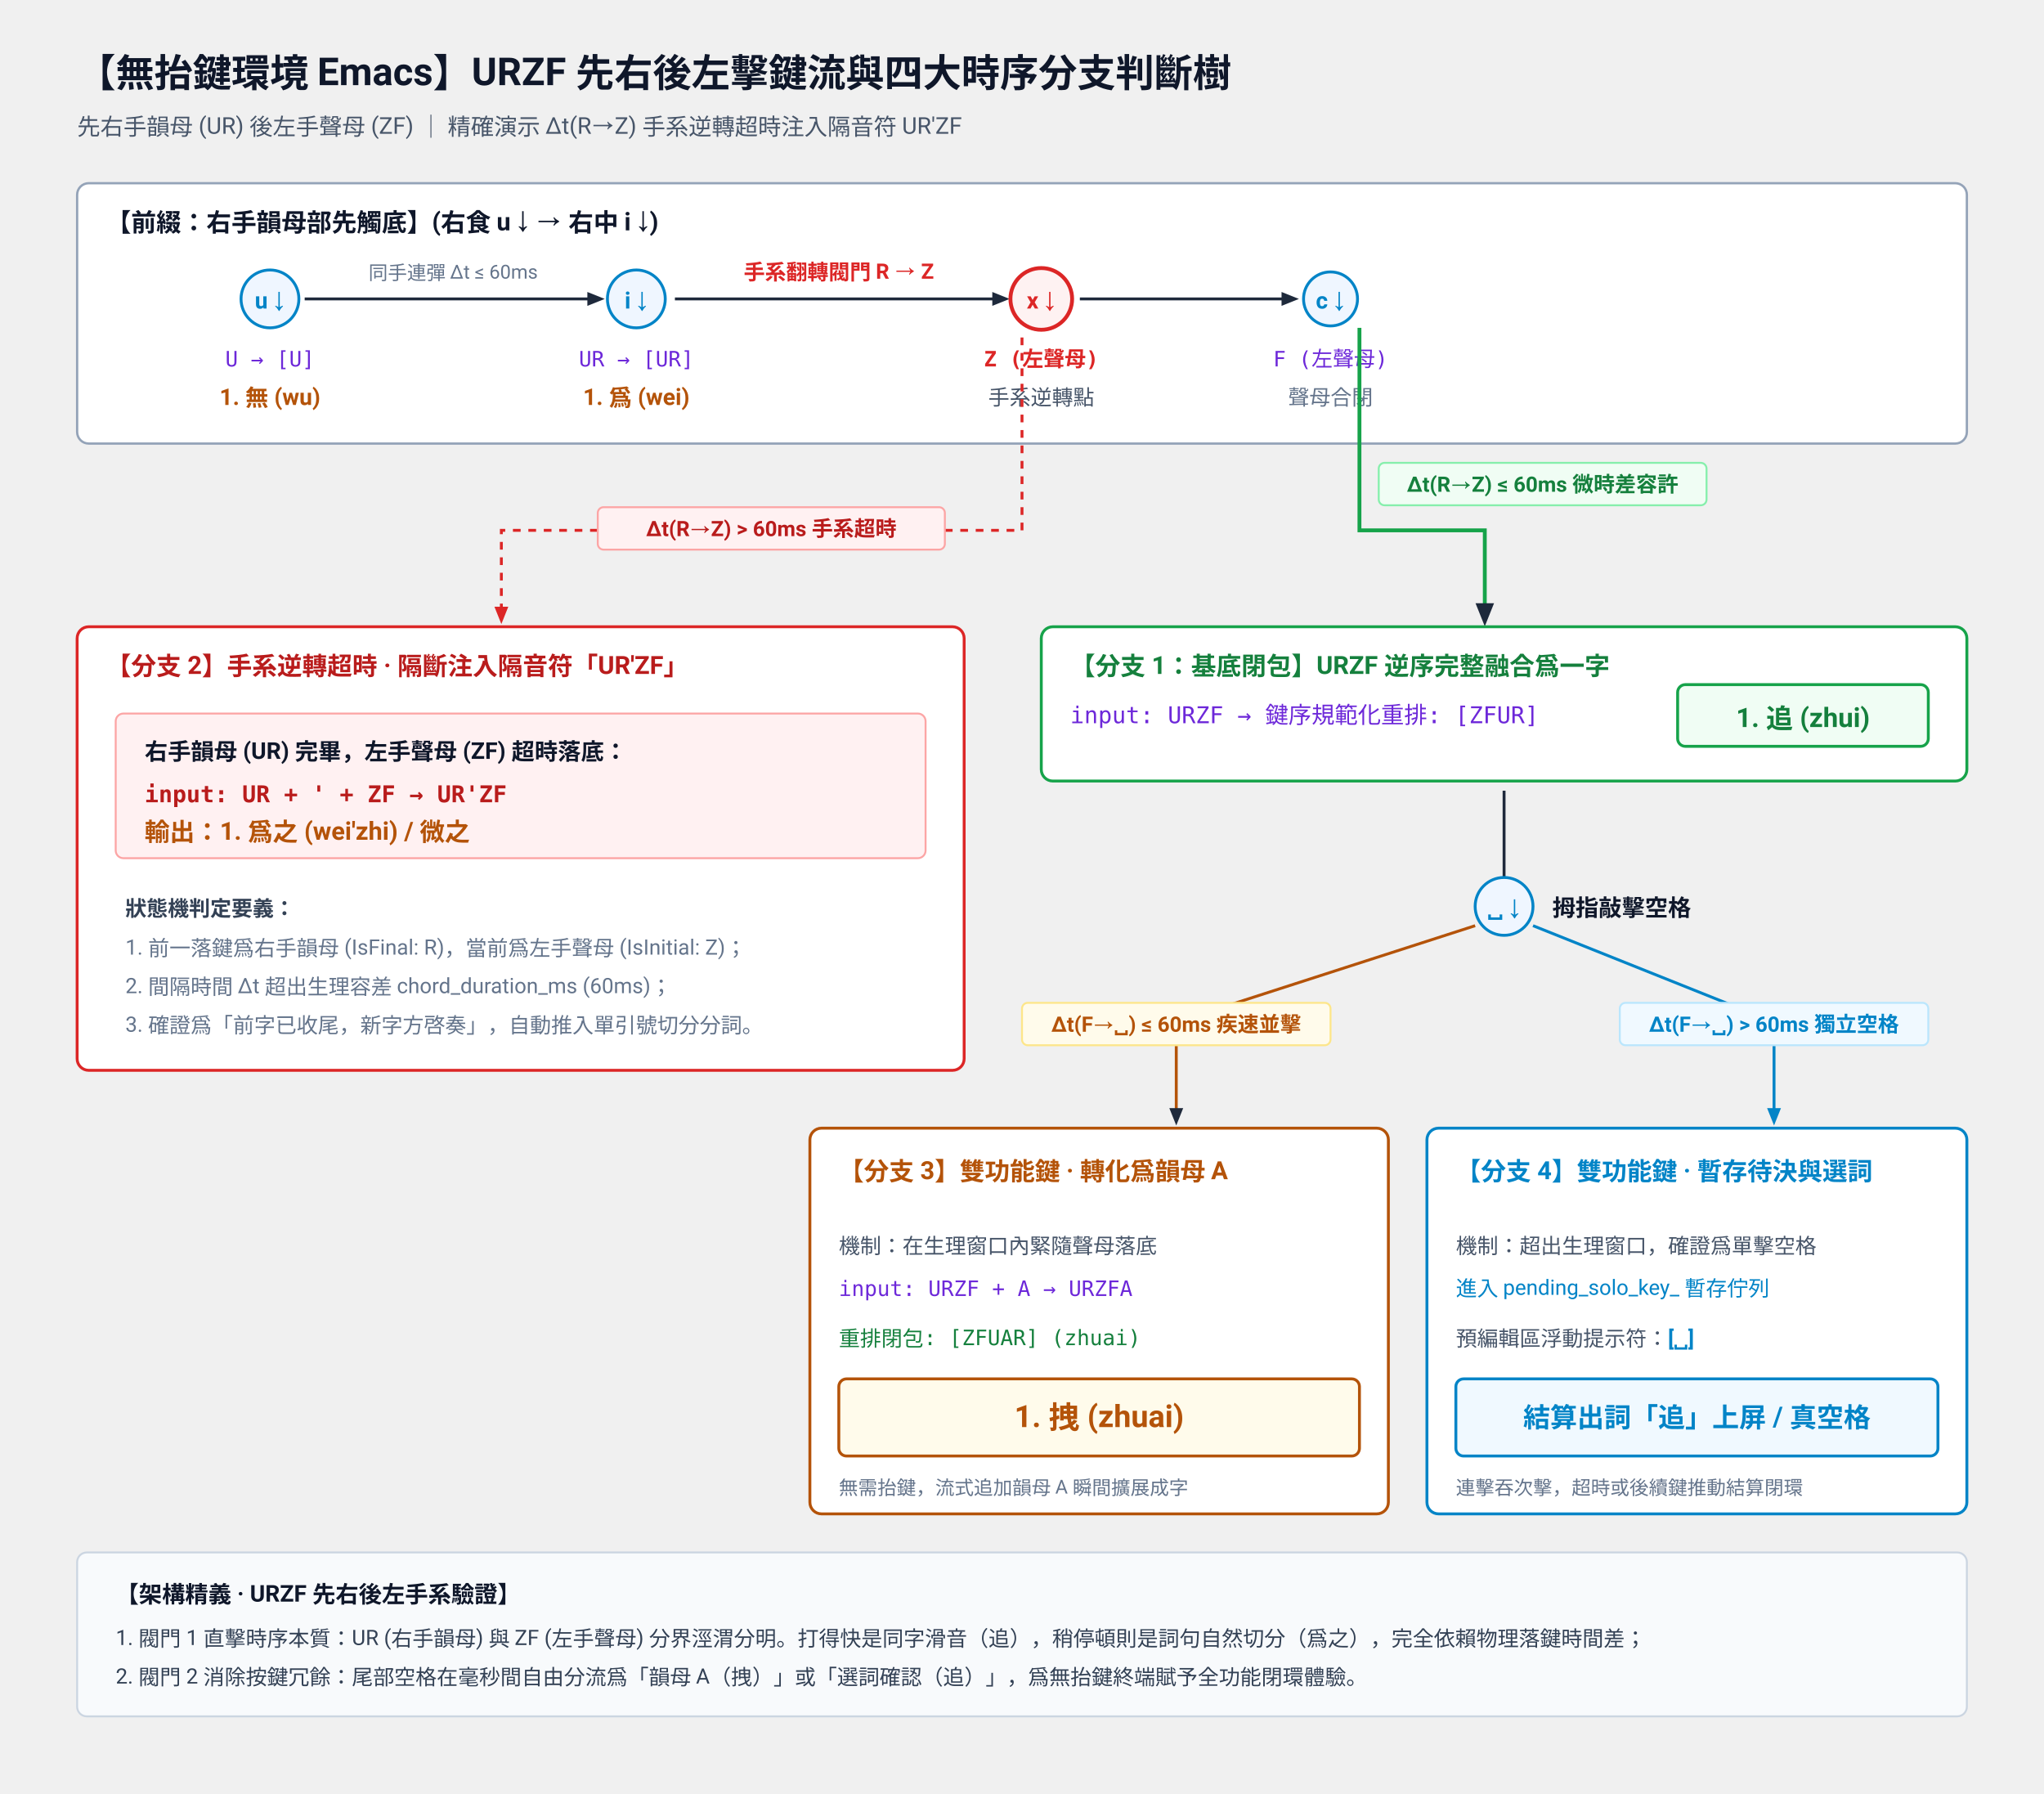
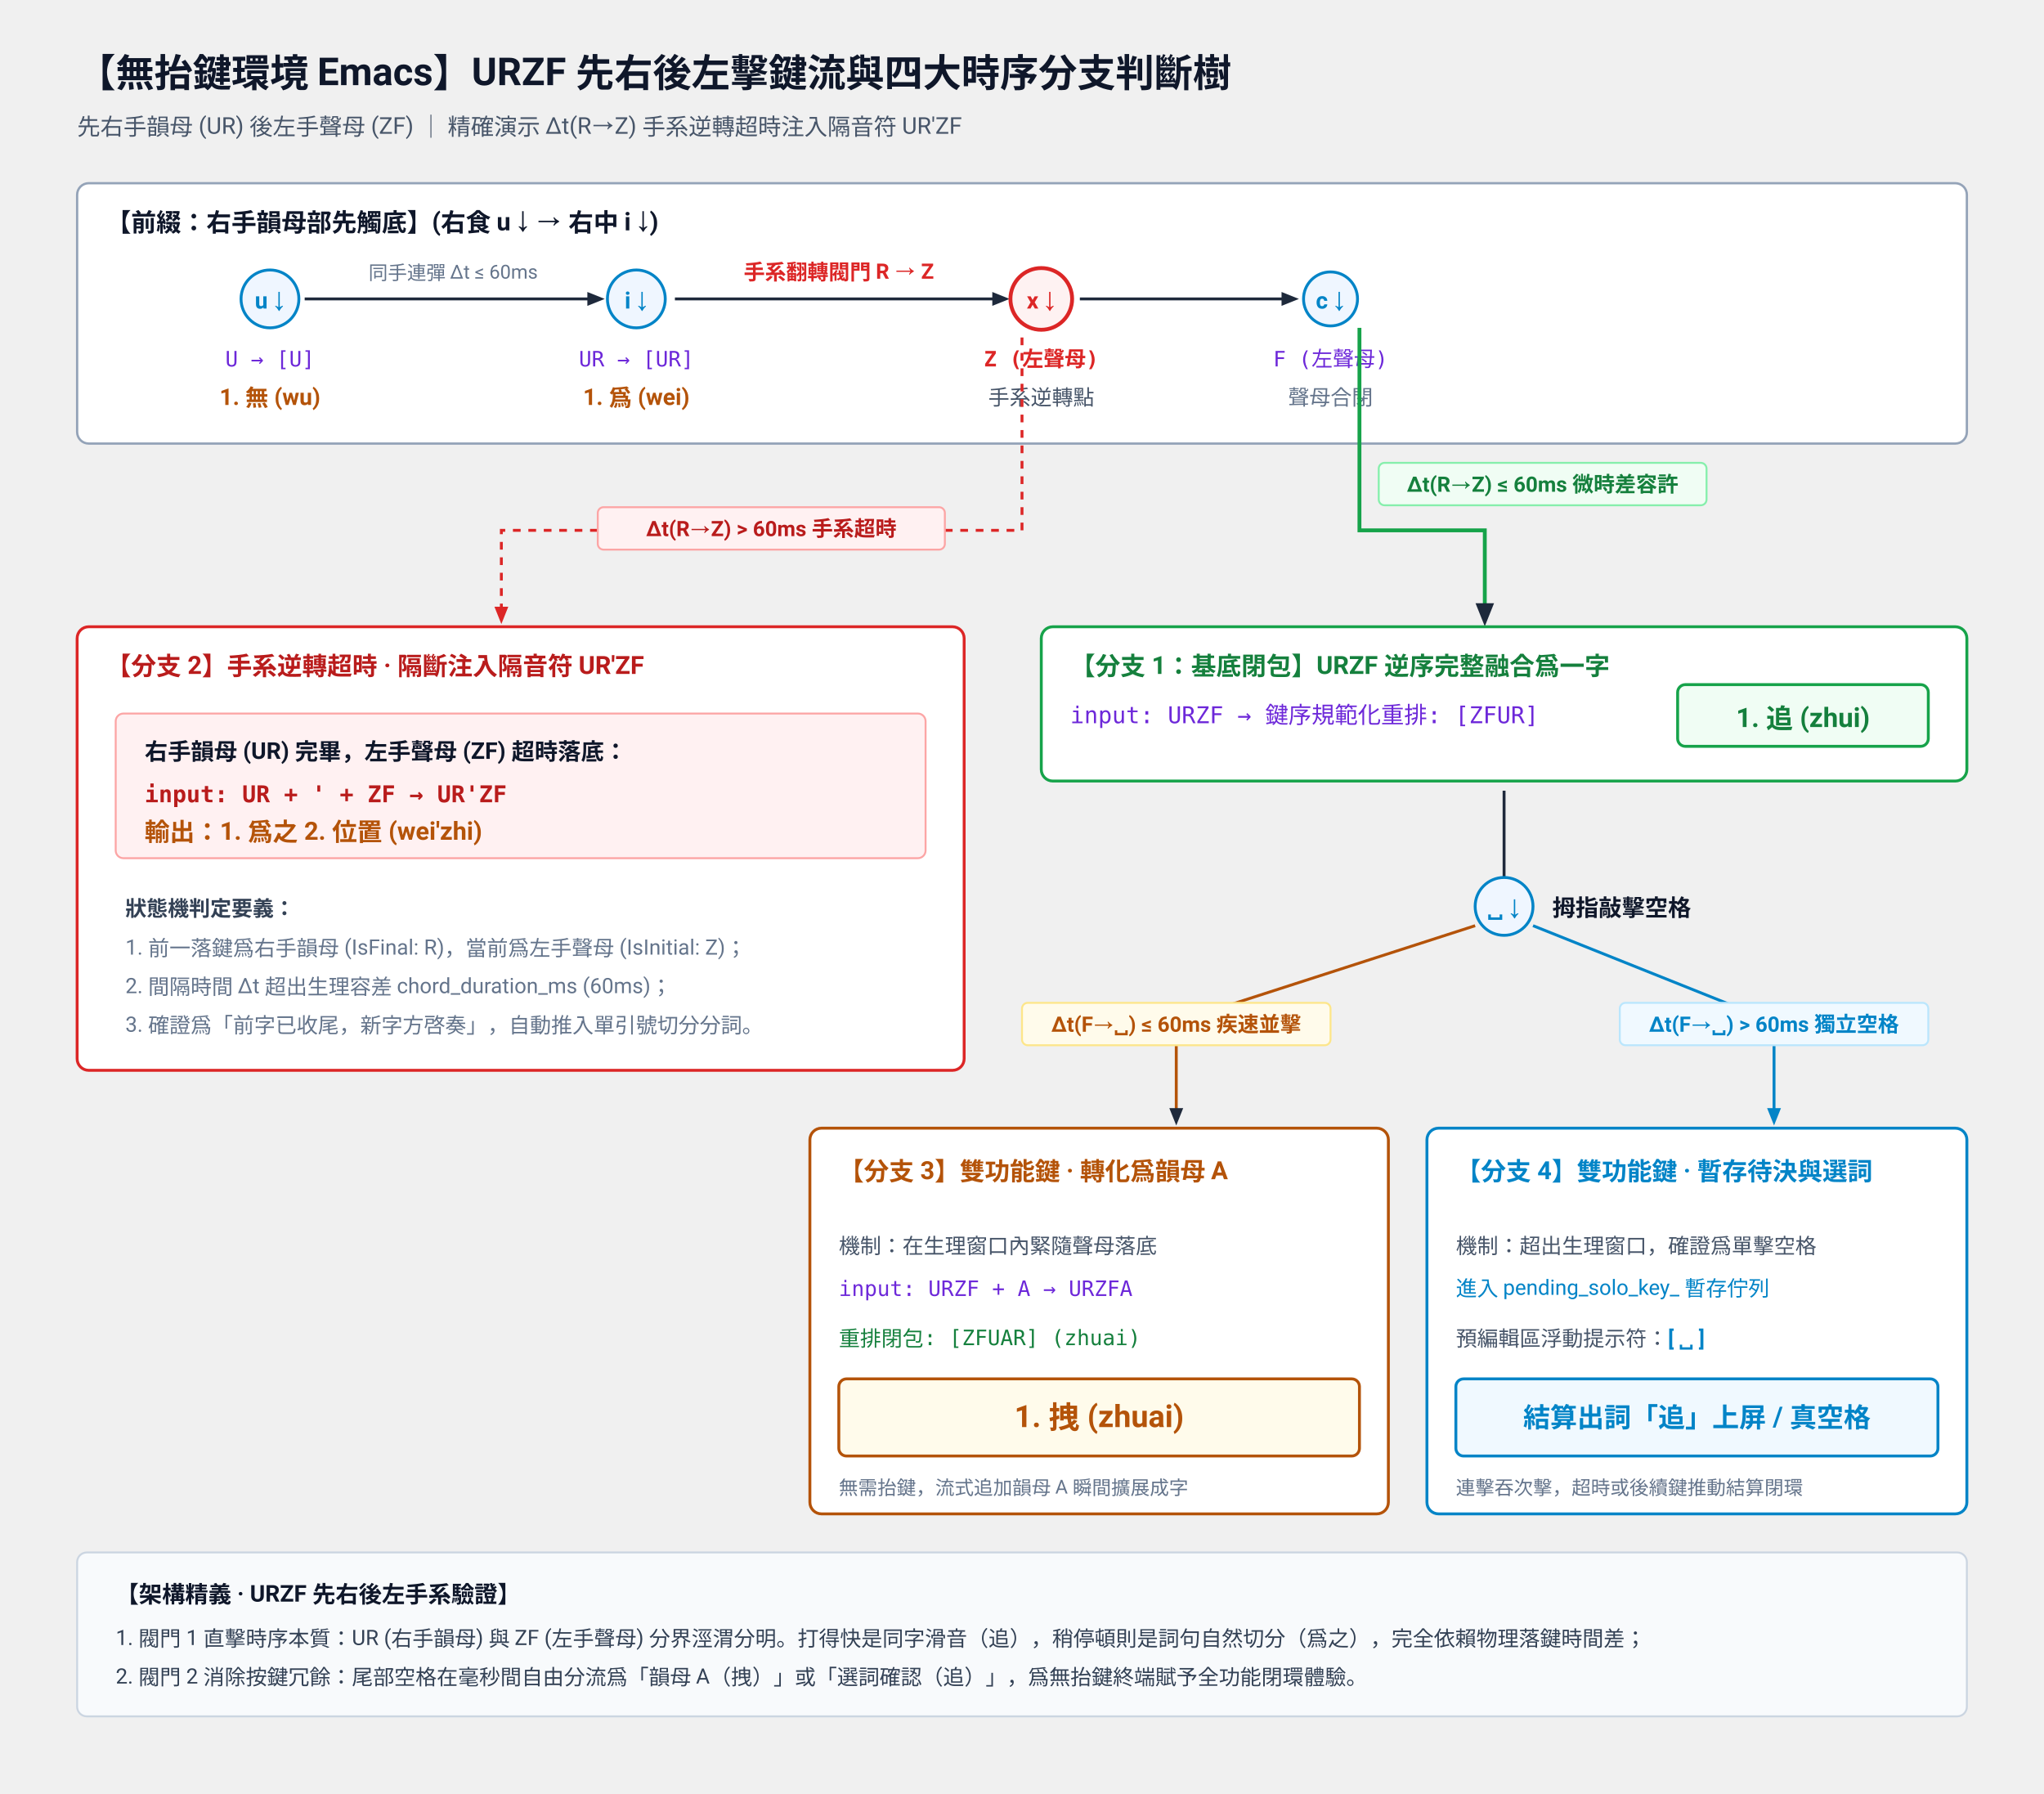
<svg xmlns="http://www.w3.org/2000/svg" viewBox="0 0 1060 930" width="100%" height="100%" style="background:#ffffff; font-family:-apple-system,BlinkMacSystemFont,'Segoe UI',Roboto,Helvetica,Arial,sans-serif;">
  <defs>
    <marker id="arr" viewBox="0 0 10 10" refX="6" refY="5" markerWidth="6" markerHeight="6" orient="auto-start-reverse">
      <path d="M 0 1 L 10 5 L 0 9 z" fill="#1e293b" />
    </marker>
    <marker id="arr-red" viewBox="0 0 10 10" refX="6" refY="5" markerWidth="6" markerHeight="6" orient="auto-start-reverse">
      <path d="M 0 1 L 10 5 L 0 9 z" fill="#dc2626" />
    </marker>
    <marker id="arr-blue" viewBox="0 0 10 10" refX="6" refY="5" markerWidth="6" markerHeight="6" orient="auto-start-reverse">
      <path d="M 0 1 L 10 5 L 0 9 z" fill="#0284c7" />
    </marker>
  </defs>
  <text x="40" y="45" font-size="20" font-weight="bold" fill="#0f172a">【無抬鍵環境 Emacs】URZF 先右後左擊鍵流與四大時序分支判斷樹</text>
  <text x="40" y="70" font-size="12" fill="#475569">先右手韻母 (UR) 後左手聲母 (ZF) ｜ 精確演示 Δt(R→Z) 手系逆轉超時注入隔音符 UR'ZF</text>
  <rect x="40" y="95" width="980" height="135" rx="6" fill="#ffffff" stroke="#94a3b8" stroke-width="1.2" />
  <text x="55" y="120" font-size="13" font-weight="bold" fill="#0f172a">【前綴：右手韻母部先觸底】(右食 u ↓ → 右中 i ↓)</text>
  <circle cx="140" cy="155" r="15" fill="#eff6ff" stroke="#0284c7" stroke-width="1.5" />
  <text x="140" y="160" font-size="12" font-weight="bold" fill="#0284c7" text-anchor="middle">u ↓</text>
  <text x="140" y="190" font-size="11" font-family="monospace" fill="#6d28d9" text-anchor="middle">U → [U]</text>
  <text x="140" y="210" font-size="12" font-weight="bold" fill="#b45309" text-anchor="middle">1. 無 (wu)</text>
  <line x1="158" y1="155" x2="310" y2="155" stroke="#1e293b" stroke-width="1.5" marker-end="url(#arr)" />
  <text x="235" y="145" font-size="10" fill="#64748b" text-anchor="middle">同手連彈 Δt ≤ 60ms</text>
  <circle cx="330" cy="155" r="15" fill="#eff6ff" stroke="#0284c7" stroke-width="1.5" />
  <text x="330" y="160" font-size="12" font-weight="bold" fill="#0284c7" text-anchor="middle">i ↓</text>
  <text x="330" y="190" font-size="11" font-family="monospace" fill="#6d28d9" text-anchor="middle">UR → [UR]</text>
  <text x="330" y="210" font-size="12" font-weight="bold" fill="#b45309" text-anchor="middle">1. 爲 (wei)</text>
  <line x1="350" y1="155" x2="520" y2="155" stroke="#1e293b" stroke-width="1.5" marker-end="url(#arr)" />
  <text x="435" y="145" font-size="11" fill="#dc2626" font-weight="bold" text-anchor="middle">手系翻轉閥門 R → Z</text>
  <circle cx="540" cy="155" r="16" fill="#fef2f2" stroke="#dc2626" stroke-width="2" />
  <text x="540" y="160" font-size="12" font-weight="bold" fill="#dc2626" text-anchor="middle">x ↓</text>
  <text x="540" y="190" font-size="11" font-family="monospace" fill="#dc2626" font-weight="bold" text-anchor="middle">Z (左聲母)</text>
  <text x="540" y="210" font-size="11" fill="#475569" text-anchor="middle">手系逆轉點</text>
  <line x1="560" y1="155" x2="670" y2="155" stroke="#1e293b" stroke-width="1.5" marker-end="url(#arr)" />
  <circle cx="690" cy="155" r="14" fill="#eff6ff" stroke="#0284c7" stroke-width="1.5" />
  <text x="690" y="160" font-size="12" font-weight="bold" fill="#0284c7" text-anchor="middle">c ↓</text>
  <text x="690" y="190" font-size="11" font-family="monospace" fill="#6d28d9" text-anchor="middle">F (左聲母)</text>
  <text x="690" y="210" font-size="11" fill="#64748b" text-anchor="middle">聲母合閉</text>
  <path d="M 530 175 L 530 275 L 260 275 L 260 320" fill="none" stroke="#dc2626" stroke-width="1.5" stroke-dasharray="4" marker-end="url(#arr-red)" />
  <rect x="310" y="263" width="180" height="22" rx="3" fill="#fff1f2" stroke="#fca5a5" />
  <text x="400" y="278" font-size="11" fill="#b91c1c" font-weight="bold" text-anchor="middle">Δt(R→Z) &gt; 60ms 手系超時</text>
  <path d="M 705 170 L 705 275 L 770 275 L 770 320" fill="none" stroke="#16a34a" stroke-width="2" marker-end="url(#arr)" />
  <rect x="715" y="240" width="170" height="22" rx="3" fill="#f0fdf4" stroke="#86efac" />
  <text x="800" y="255" font-size="11" fill="#15803d" font-weight="bold" text-anchor="middle">Δt(R→Z) ≤ 60ms 微時差容許</text>
  <rect x="40" y="325" width="460" height="230" rx="6" fill="#ffffff" stroke="#dc2626" stroke-width="1.5" />
-   <text x="55" y="350" font-size="13" font-weight="bold" fill="#b91c1c">【分支 2】手系逆轉超時 · 隔斷注入隔音符「UR'ZF」</text>
+   <text x="55" y="350" font-size="13" font-weight="bold" fill="#b91c1c">【分支 2】手系逆轉超時 · 隔斷注入隔音符 UR'ZF</text>
  <g transform="translate(60, 370)">
    <rect x="0" y="0" width="420" height="75" rx="4" fill="#fff1f2" stroke="#fca5a5" />
    <text x="15" y="24" font-size="12" font-weight="bold" fill="#0f172a">右手韻母 (UR) 完畢，左手聲母 (ZF) 超時落底：</text>
    <text x="15" y="46" font-size="12" font-family="monospace" fill="#b91c1c" font-weight="bold">input: UR + ' + ZF → UR'ZF</text>
-     <text x="15" y="66" font-size="13" font-weight="bold" fill="#b45309">輸出：1. 爲之 (wei'zhi) / 微之</text>
+     <text x="15" y="66" font-size="13" font-weight="bold" fill="#b45309">輸出：1. 爲之 2. 位置 (wei'zhi)</text>
    <text x="5" y="105" font-size="11" fill="#334155" font-weight="bold">狀態機判定要義：</text>
    <text x="5" y="125" font-size="11" fill="#64748b">1. 前一落鍵爲右手韻母 (IsFinal: R)，當前爲左手聲母 (IsInitial: Z)；</text>
    <text x="5" y="145" font-size="11" fill="#64748b">2. 間隔時間 Δt 超出生理容差 chord_duration_ms (60ms)；</text>
    <text x="5" y="165" font-size="11" fill="#64748b">3. 確證爲「前字已收尾，新字方啓奏」，自動推入單引號切分分詞。</text>
  </g>
  <g transform="translate(540, 325)">
    <rect x="0" y="0" width="480" height="80" rx="6" fill="#ffffff" stroke="#16a34a" stroke-width="1.5" />
    <text x="15" y="25" font-size="13" font-weight="bold" fill="#15803d">【分支 1：基底閉包】URZF 逆序完整融合爲一字</text>
    <text x="15" y="50" font-size="12" font-family="monospace" fill="#6d28d9">input: URZF → 鍵序規範化重排: [ZFUR]</text>
    <rect x="330" y="30" width="130" height="32" rx="4" fill="#f0fdf4" stroke="#16a34a" stroke-width="1.5" />
    <text x="395" y="52" font-size="14" font-weight="bold" fill="#15803d" text-anchor="middle">1. 追 (zhui)</text>
  </g>
  <line x1="780" y1="410" x2="780" y2="470" stroke="#1e293b" stroke-width="1.5" />
  <circle cx="780" cy="470" r="15" fill="#eff6ff" stroke="#0284c7" stroke-width="1.5" />
  <text x="780" y="475" font-size="12" font-weight="bold" fill="#0284c7" text-anchor="middle">␣ ↓</text>
  <text x="805" y="475" font-size="12" font-weight="bold" fill="#0f172a">拇指敲擊空格</text>
  <path d="M 765 480 L 610 530 L 610 580" fill="none" stroke="#b45309" stroke-width="1.5" marker-end="url(#arr)" />
  <rect x="530" y="520" width="160" height="22" rx="3" fill="#fffbeb" stroke="#fde68a" />
  <text x="610" y="535" font-size="11" fill="#b45309" font-weight="bold" text-anchor="middle">Δt(F→␣) ≤ 60ms 疾速並擊</text>
  <path d="M 795 480 L 920 530 L 920 580" fill="none" stroke="#0284c7" stroke-width="1.5" marker-end="url(#arr-blue)" />
  <rect x="840" y="520" width="160" height="22" rx="3" fill="#f0f9ff" stroke="#bae6fd" />
  <text x="920" y="535" font-size="11" fill="#0284c7" font-weight="bold" text-anchor="middle">Δt(F→␣) &gt; 60ms 獨立空格</text>
  <rect x="420" y="585" width="300" height="200" rx="6" fill="#ffffff" stroke="#b45309" stroke-width="1.5" />
  <text x="435" y="612" font-size="13" font-weight="bold" fill="#b45309">【分支 3】雙功能鍵 · 轉化爲韻母 A</text>
  <g transform="translate(435, 630)">
    <text x="0" y="20" font-size="11" fill="#475569">機制：在生理窗口內緊隨聲母落底</text>
    <text x="0" y="42" font-size="11" font-family="monospace" fill="#6d28d9">input: URZF + A → URZFA</text>
    <text x="0" y="68" font-size="11" font-family="monospace" fill="#15803d">重排閉包: [ZFUAR] (zhuai)</text>
    <rect x="0" y="85" width="270" height="40" rx="4" fill="#fffbeb" stroke="#b45309" stroke-width="1.5" />
    <text x="135" y="110" font-size="16" font-weight="bold" fill="#b45309" text-anchor="middle">1. 拽 (zhuai)</text>
    <text x="0" y="145" font-size="10" fill="#64748b">無需抬鍵，流式追加韻母 A 瞬間擴展成字</text>
  </g>
  <rect x="740" y="585" width="280" height="200" rx="6" fill="#ffffff" stroke="#0284c7" stroke-width="1.5" />
  <text x="755" y="612" font-size="13" font-weight="bold" fill="#0284c7">【分支 4】雙功能鍵 · 暫存待決與選詞</text>
  <g transform="translate(755, 630)">
    <text x="0" y="20" font-size="11" fill="#475569">機制：超出生理窗口，確證爲單擊空格</text>
    <text x="0" y="42" font-size="11" fill="#0284c7">進入 pending_solo_key_ 暫存佇列</text>
-     <text x="0" y="68" font-size="11" fill="#475569">預編輯區浮動提示符：<tspan fill="#0284c7" font-weight="bold">[␣]</tspan>
+     <text x="0" y="68" font-size="11" fill="#475569">預編輯區浮動提示符：<tspan fill="#0284c7" font-weight="bold">[ ␣ ]</tspan>
    </text>
    <rect x="0" y="85" width="250" height="40" rx="4" fill="#f0f9ff" stroke="#0284c7" stroke-width="1.5" />
    <text x="125" y="110" font-size="14" font-weight="bold" fill="#0284c7" text-anchor="middle">結算出詞「追」上屏 / 真空格</text>
    <text x="0" y="145" font-size="10" fill="#64748b">連擊吞次擊，超時或後續鍵推動結算閉環</text>
  </g>
  <g transform="translate(40, 805)">
    <rect x="0" y="0" width="980" height="85" rx="5" fill="#f8fafc" stroke="#cbd5e1" />
    <text x="20" y="26" font-size="12" font-weight="bold" fill="#0f172a">【架構精義 · URZF 先右後左手系驗證】</text>
    <text x="20" y="48" font-size="11" fill="#334155">1. 閥門 1 直擊時序本質：UR (右手韻母) 與 ZF (左手聲母) 分界涇渭分明。打得快是同字滑音（追），稍停頓則是詞句自然切分（爲之），完全依賴物理落鍵時間差；</text>
    <text x="20" y="68" font-size="11" fill="#334155">2. 閥門 2 消除按鍵冗餘：尾部空格在毫秒間自由分流爲「韻母 A（拽）」或「選詞確認（追）」，爲無抬鍵終端賦予全功能閉環體驗。</text>
  </g>
</svg>
